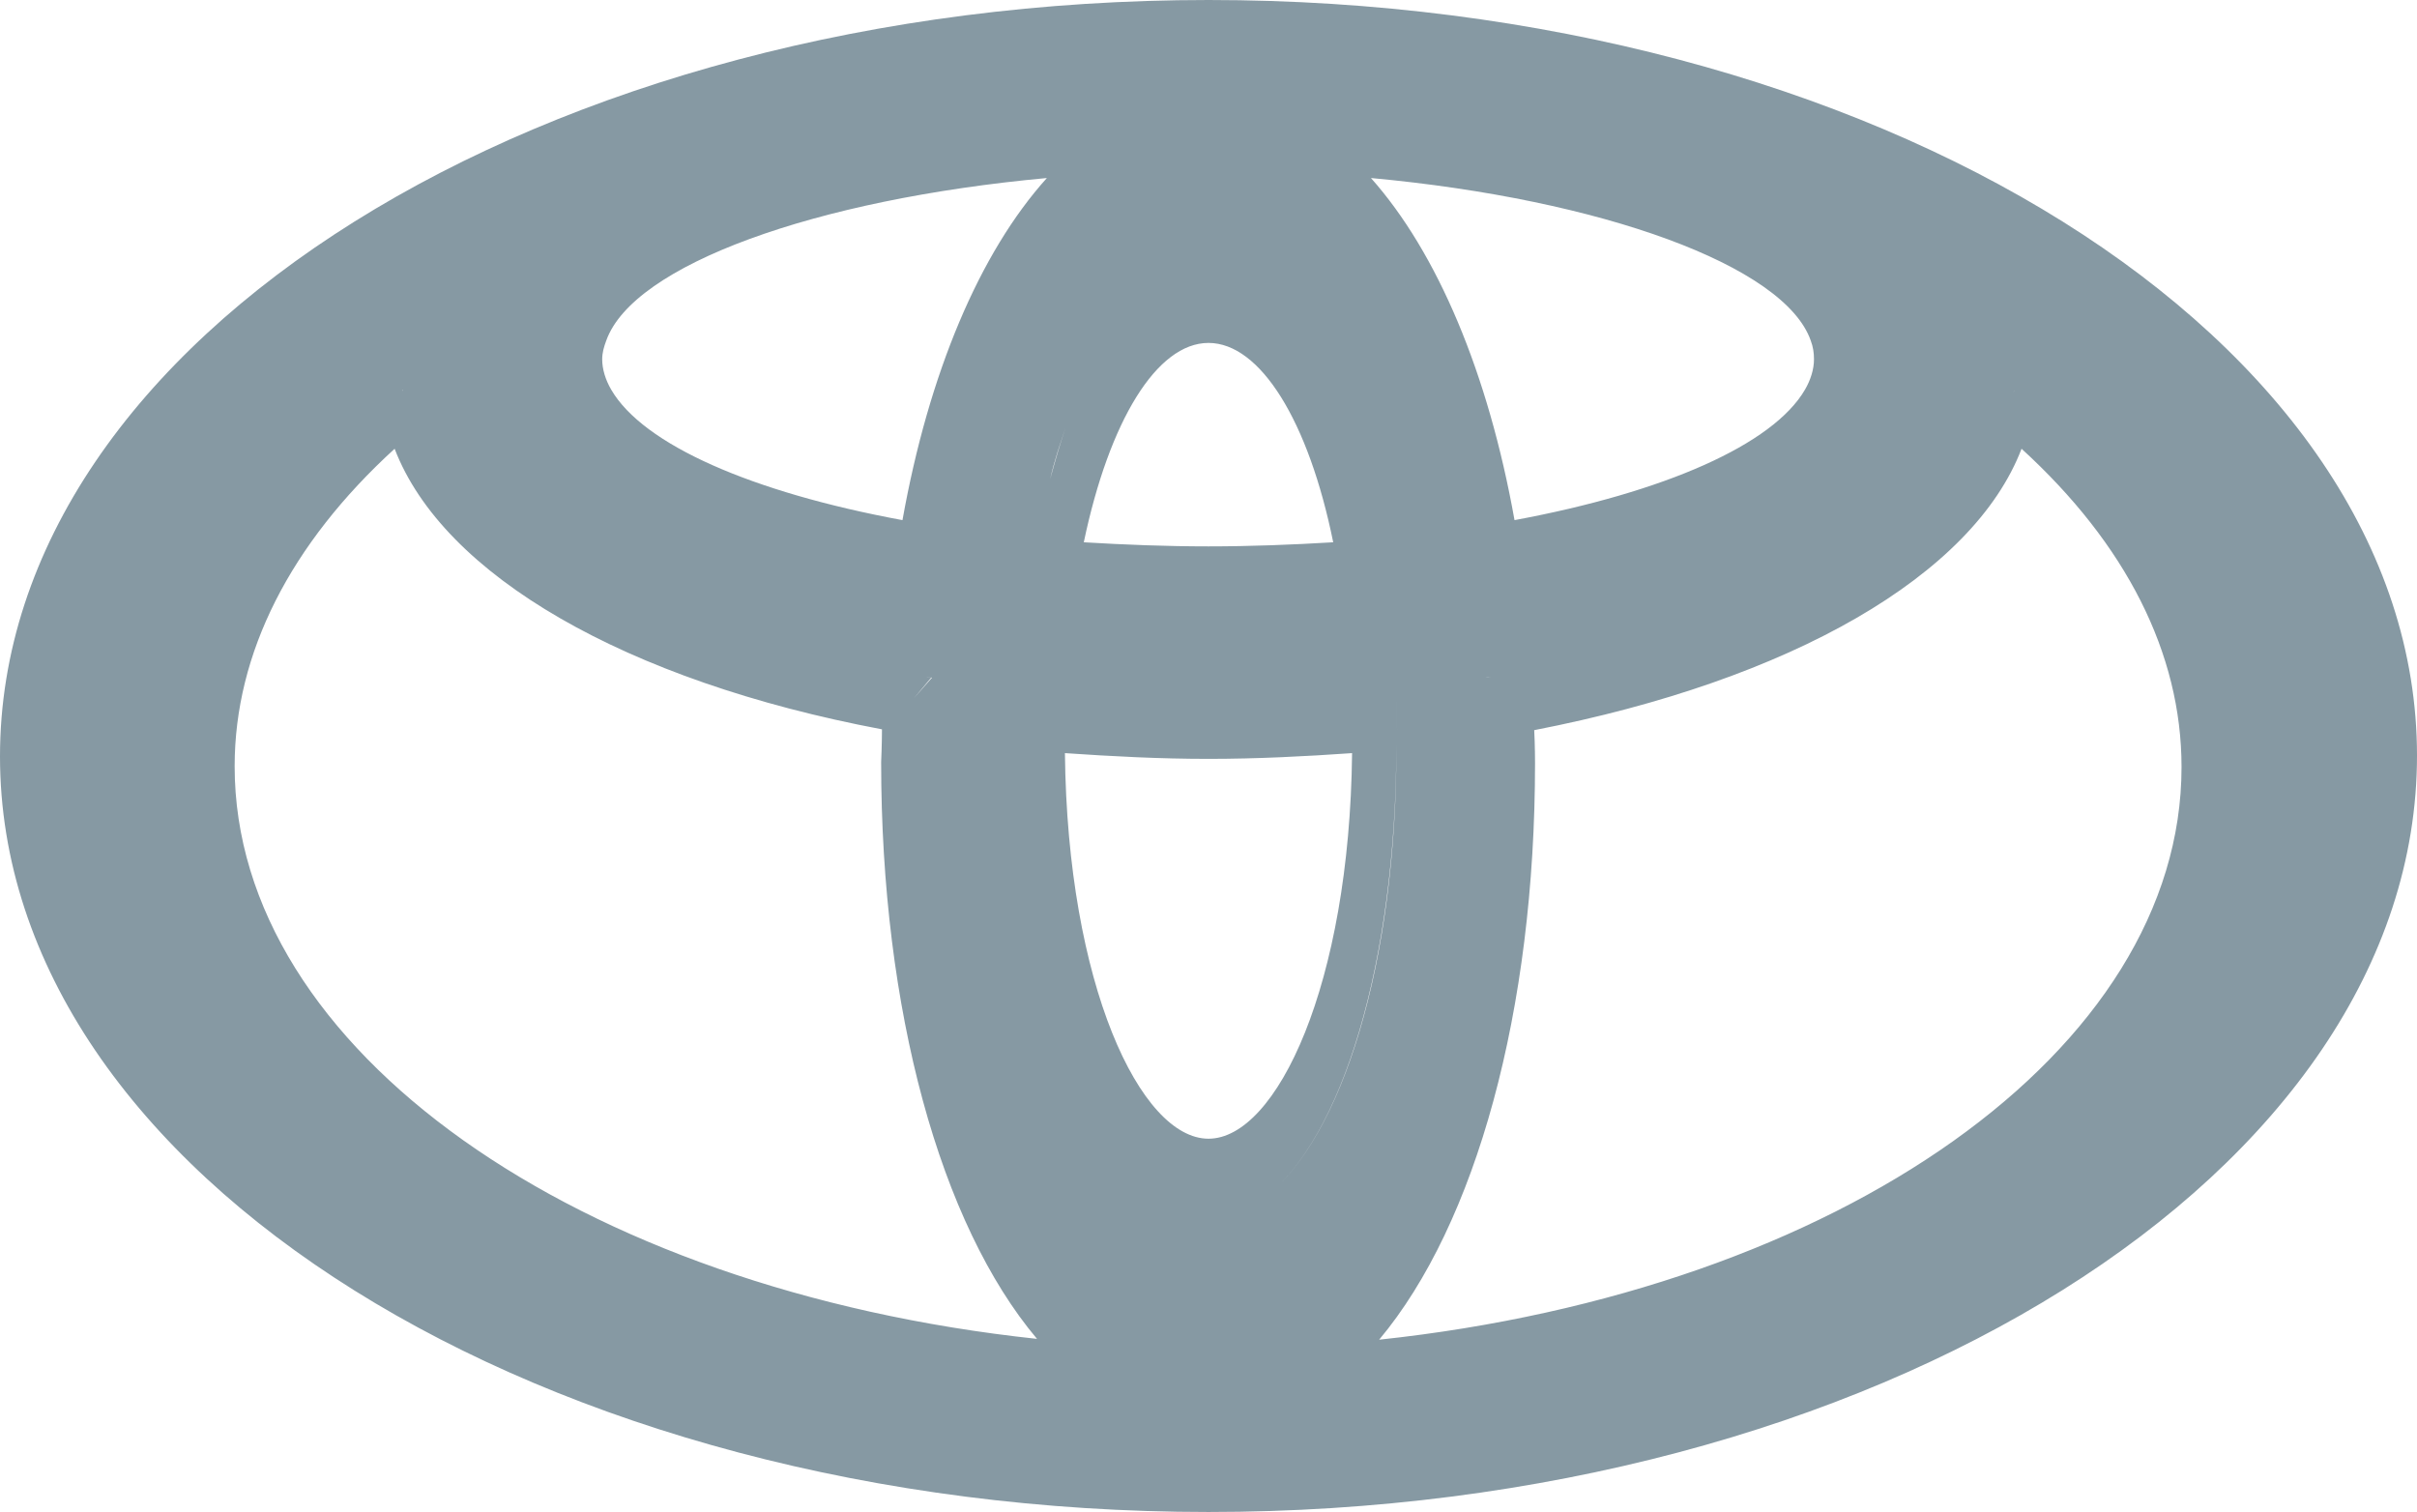
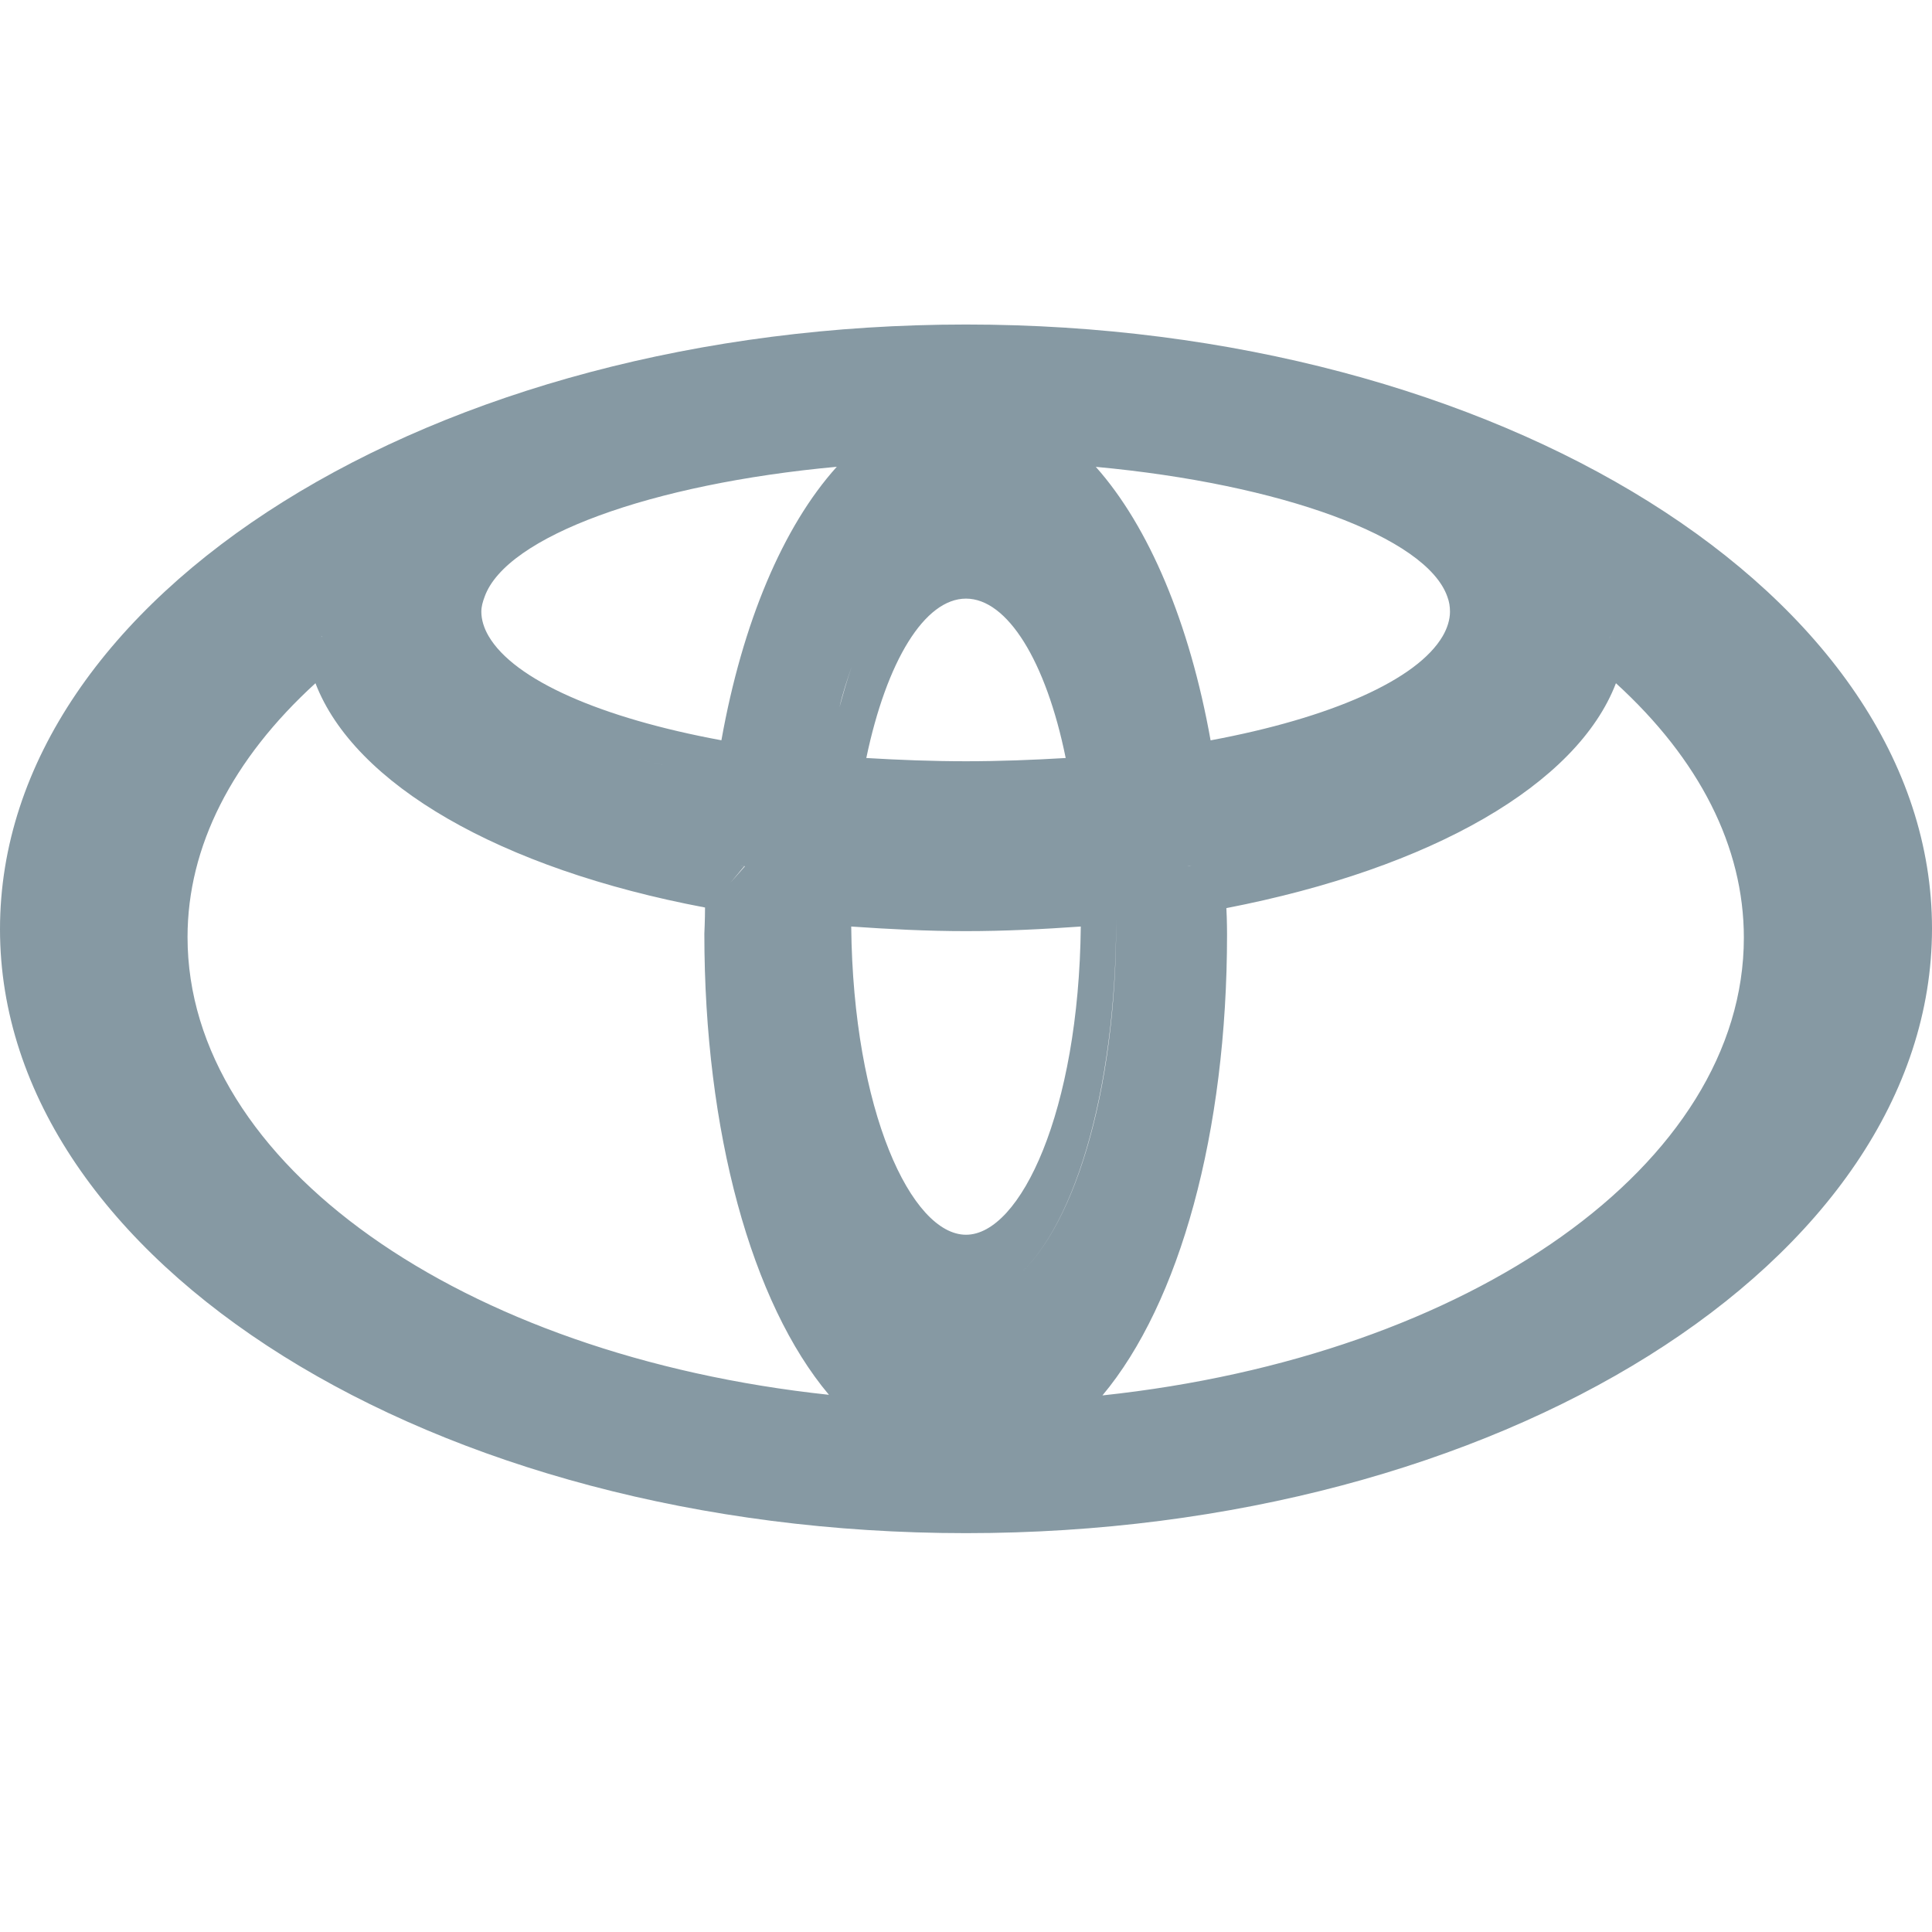
- <svg xmlns="http://www.w3.org/2000/svg" version="1.1" id="Layer_1" x="0px" y="0px" viewBox="0 0 29.46 18.43" style="enable-background:new 0 0 29.46 18.43;" xml:space="preserve">
+ <svg xmlns="http://www.w3.org/2000/svg" version="1.1" id="Layer_1" x="0px" y="0px" viewBox="0 0 256 256" style="enable-background:new 0 0 256 256;" xml:space="preserve">
  <style type="text/css">
	.st0{fill:#8699A3;}
</style>
  <g>
    <g>
-       <path class="st0" d="M14.73,18.43c8.12,0,14.73-4.14,14.73-9.22C29.46,4.13,22.85,0,14.73,0C6.61,0,0,4.13,0,9.22    C0,14.3,6.61,18.43,14.73,18.43z M12.43,9.06L12.43,9.06c0,2.68,0.68,4.83,1.61,5.54C13.11,13.89,12.43,11.74,12.43,9.06z     M12.58,3.17c0.02-0.03,0.03-0.06,0.05-0.1c0,0,0,0,0,0C12.61,3.11,12.6,3.14,12.58,3.17z M12.67,7.01L12.67,7.01l-0.11,0.08l0,0    L12.67,7.01z M14.73,13.88c-0.83,0-1.72-1.88-1.75-4.7c0.58,0.04,1.16,0.07,1.75,0.07c0.59,0,1.18-0.03,1.75-0.07    C16.45,12,15.56,13.88,14.73,13.88z M14.73,6.66c-0.51,0-1.02-0.02-1.52-0.05c0.31-1.48,0.89-2.43,1.52-2.43    c0.63,0,1.22,0.95,1.52,2.43C15.75,6.64,15.24,6.66,14.73,6.66z M16.79,7.01l0.04,0.03L16.79,7.01L16.79,7.01z M15.41,14.6    c0.94-0.71,1.61-2.86,1.61-5.54l0,0C17.03,11.74,16.35,13.89,15.41,14.6z M17.01,8.4L17.01,8.4c0.01,0.22,0.02,0.43,0.02,0.66    C17.03,8.84,17.02,8.62,17.01,8.4z M24.58,4.54c0,0.01,0,0.03,0,0.04c0-0.03,0-0.05,0.01-0.08C24.58,4.51,24.58,4.53,24.58,4.54    c0-0.01,0-0.01,0-0.01C24.58,4.54,24.58,4.54,24.58,4.54z M24.55,4.74C24.55,4.74,24.55,4.75,24.55,4.74c0,0.02,0,0.03-0.01,0.04    h0C24.55,4.77,24.55,4.75,24.55,4.74z M24.64,5.47c1.27,1.16,1.95,2.49,1.95,3.88c0,3.45-4.16,6.38-9.78,6.98    c1.18-1.41,1.9-4.01,1.9-7.03c0,0,0-0.22-0.01-0.4C21.84,8.29,24.05,7.01,24.64,5.47z M18.1,8.26L18.1,8.26L18.1,8.26    C18.1,8.26,18.1,8.26,18.1,8.26c0.02,0,0.04-0.01,0.07-0.01C18.15,8.25,18.13,8.26,18.1,8.26z M17.98,6.96L17.98,6.96l0.07-0.08    L17.98,6.96z M19.25,6.74c0.25-0.05,0.49-0.11,0.72-0.17C19.74,6.63,19.5,6.69,19.25,6.74z M23.69,6.14    C23.69,6.14,23.68,6.15,23.69,6.14c-0.05,0.04-0.09,0.08-0.13,0.11C23.6,6.22,23.65,6.18,23.69,6.14z M22.07,4.15    c0.03,0.08,0.04,0.15,0.04,0.23c0,0.12-0.04,0.25-0.11,0.37C21.61,5.42,20.29,6,18.46,6.34c-0.32-1.79-0.94-3.26-1.75-4.17    C19.53,2.43,21.75,3.24,22.07,4.15z M16.87,3.16c-0.01-0.02-0.02-0.05-0.04-0.07c0,0,0,0,0,0C16.85,3.12,16.86,3.14,16.87,3.16z     M16.9,7.08L16.9,7.08c-0.16-1.16-0.45-2.1-0.82-2.76C16.45,4.98,16.74,5.93,16.9,7.08z M12.99,5.21    c-0.07,0.2-0.13,0.41-0.19,0.63C12.85,5.62,12.92,5.41,12.99,5.21z M7.39,4.15c0.33-0.92,2.54-1.72,5.37-1.98    C11.94,3.08,11.32,4.55,11,6.34C9.16,6,7.84,5.42,7.45,4.75C7.38,4.63,7.34,4.5,7.34,4.38C7.34,4.3,7.36,4.23,7.39,4.15z     M11.14,8.51L11.14,8.51l0.21-0.25v0c-0.02,0-0.05-0.01-0.07-0.01c0.03,0,0.05,0.01,0.08,0.01c0,0,0,0,0,0h0L11.14,8.51z     M9.52,6.57c0.21,0.06,0.43,0.11,0.66,0.16C9.95,6.68,9.73,6.63,9.52,6.57z M4.91,4.78L4.91,4.78c0-0.01,0-0.02-0.01-0.03    c0,0,0,0,0,0C4.91,4.75,4.91,4.77,4.91,4.78z M4.88,4.58c0-0.01,0-0.02,0-0.04c0,0,0-0.01,0-0.01c0,0,0,0,0,0    c0-0.01,0-0.02,0-0.03C4.88,4.53,4.88,4.55,4.88,4.58z M4.81,5.47c0.59,1.54,2.81,2.83,5.94,3.42c0,0.18-0.01,0.4-0.01,0.4    c0,3.02,0.72,5.63,1.9,7.03c-5.61-0.6-9.78-3.53-9.78-6.98C2.86,7.96,3.54,6.63,4.81,5.47z M1.78,9.06c0,0.04,0,0.09,0,0.14    c0,4.2,5.09,7.65,11.63,8.07C6.87,16.84,1.78,13.39,1.78,9.19C1.78,9.15,1.78,9.1,1.78,9.06z" />
+       <path class="st0" d="M128,203.15c70.56,0,128-35.98,128-80.12S198.56,43,128,43S0,78.89,0,123.12    C0,167.26,57.44,203.15,128,203.15z M108.01,121.73L108.01,121.73c0,23.29,5.91,41.97,13.99,48.14    C113.92,163.7,108.01,145.02,108.01,121.73z M109.32,70.55c0.17-0.26,0.26-0.52,0.43-0.87l0,0    C109.58,70.03,109.49,70.29,109.32,70.55z M110.1,103.92L110.1,103.92l-0.96,0.7l0,0L110.1,103.92z M128,163.61    c-7.21,0-14.95-16.34-15.21-40.84c5.04,0.35,10.08,0.61,15.21,0.61s10.25-0.26,15.21-0.61C142.95,147.28,135.21,163.61,128,163.61    z M128,100.87c-4.43,0-8.86-0.17-13.21-0.43c2.69-12.86,7.73-21.12,13.21-21.12c5.47,0,10.6,8.26,13.21,21.12    C136.86,100.7,132.43,100.87,128,100.87z M145.9,103.92l0.35,0.26L145.9,103.92L145.9,103.92z M133.91,169.87    c8.17-6.17,13.99-24.85,13.99-48.14l0,0C147.99,145.02,142.08,163.7,133.91,169.87z M147.81,115.99L147.81,115.99    c0.09,1.91,0.17,3.74,0.17,5.74C147.99,119.82,147.9,117.91,147.81,115.99z M213.59,82.45c0,0.09,0,0.26,0,0.35    c0-0.26,0-0.43,0.09-0.7C213.59,82.19,213.59,82.36,213.59,82.45c0-0.09,0-0.09,0-0.09C213.59,82.45,213.59,82.45,213.59,82.45z     M213.33,84.19C213.33,84.19,213.33,84.28,213.33,84.19c0,0.17,0,0.26-0.09,0.35l0,0C213.33,84.45,213.33,84.28,213.33,84.19z     M214.12,90.53c11.04,10.08,16.95,21.64,16.95,33.72c0,29.98-36.15,55.44-84.99,60.65c10.25-12.25,16.51-34.85,16.51-61.09    c0,0,0-1.91-0.09-3.48C189.78,115.04,208.99,103.92,214.12,90.53z M157.28,114.78L157.28,114.78L157.28,114.78L157.28,114.78    c0.17,0,0.35-0.09,0.61-0.09C157.72,114.69,157.55,114.78,157.28,114.78z M156.24,103.48L156.24,103.48l0.61-0.7L156.24,103.48z     M167.28,101.57c2.17-0.43,4.26-0.96,6.26-1.48C171.54,100.61,169.45,101.13,167.28,101.57z M205.86,96.36    C205.86,96.36,205.77,96.44,205.86,96.36c-0.43,0.35-0.78,0.7-1.13,0.96C205.08,97.05,205.51,96.7,205.86,96.36z M191.78,79.06    c0.26,0.7,0.35,1.3,0.35,2c0,1.04-0.35,2.17-0.96,3.22c-3.39,5.82-14.86,10.86-30.76,13.82c-2.78-15.55-8.17-28.33-15.21-36.24    C169.71,64.12,189,71.15,191.78,79.06z M146.6,70.46c-0.09-0.17-0.17-0.43-0.35-0.61l0,0C146.42,70.11,146.51,70.29,146.6,70.46z     M146.86,104.52L146.86,104.52c-1.39-10.08-3.91-18.25-7.13-23.98C142.95,86.27,145.47,94.53,146.86,104.52z M112.88,88.27    c-0.61,1.74-1.13,3.56-1.65,5.47C111.66,91.84,112.27,90.01,112.88,88.27z M64.22,79.06c2.87-7.99,22.07-14.95,46.66-17.21    c-7.13,7.91-12.51,20.68-15.29,36.24C79.6,95.14,68.13,90.1,64.74,84.28c-0.61-1.04-0.96-2.17-0.96-3.22    C63.78,80.37,63.96,79.76,64.22,79.06z M96.8,116.95L96.8,116.95l1.82-2.17l0,0c-0.17,0-0.43-0.09-0.61-0.09    c0.26,0,0.43,0.09,0.7,0.09l0,0l0,0L96.8,116.95z M82.73,100.09c1.82,0.52,3.74,0.96,5.74,1.39    C86.46,101.05,84.55,100.61,82.73,100.09z M42.67,84.54L42.67,84.54c0-0.09,0-0.17-0.09-0.26l0,0    C42.67,84.28,42.67,84.45,42.67,84.54z M42.41,82.8c0-0.09,0-0.17,0-0.35v-0.09l0,0c0-0.09,0-0.17,0-0.26    C42.41,82.36,42.41,82.54,42.41,82.8z M41.8,90.53c5.13,13.38,24.42,24.59,51.62,29.72c0,1.56-0.09,3.48-0.09,3.48    c0,26.24,6.26,48.92,16.51,61.09c-48.75-5.21-84.99-30.67-84.99-60.65C24.85,112.17,30.76,100.61,41.8,90.53z M15.47,121.73    c0,0.35,0,0.78,0,1.22c0,36.5,44.23,66.48,101.06,70.13c-56.83-3.74-101.06-33.72-101.06-70.21    C15.47,122.51,15.47,122.08,15.47,121.73z" />
    </g>
  </g>
</svg>
